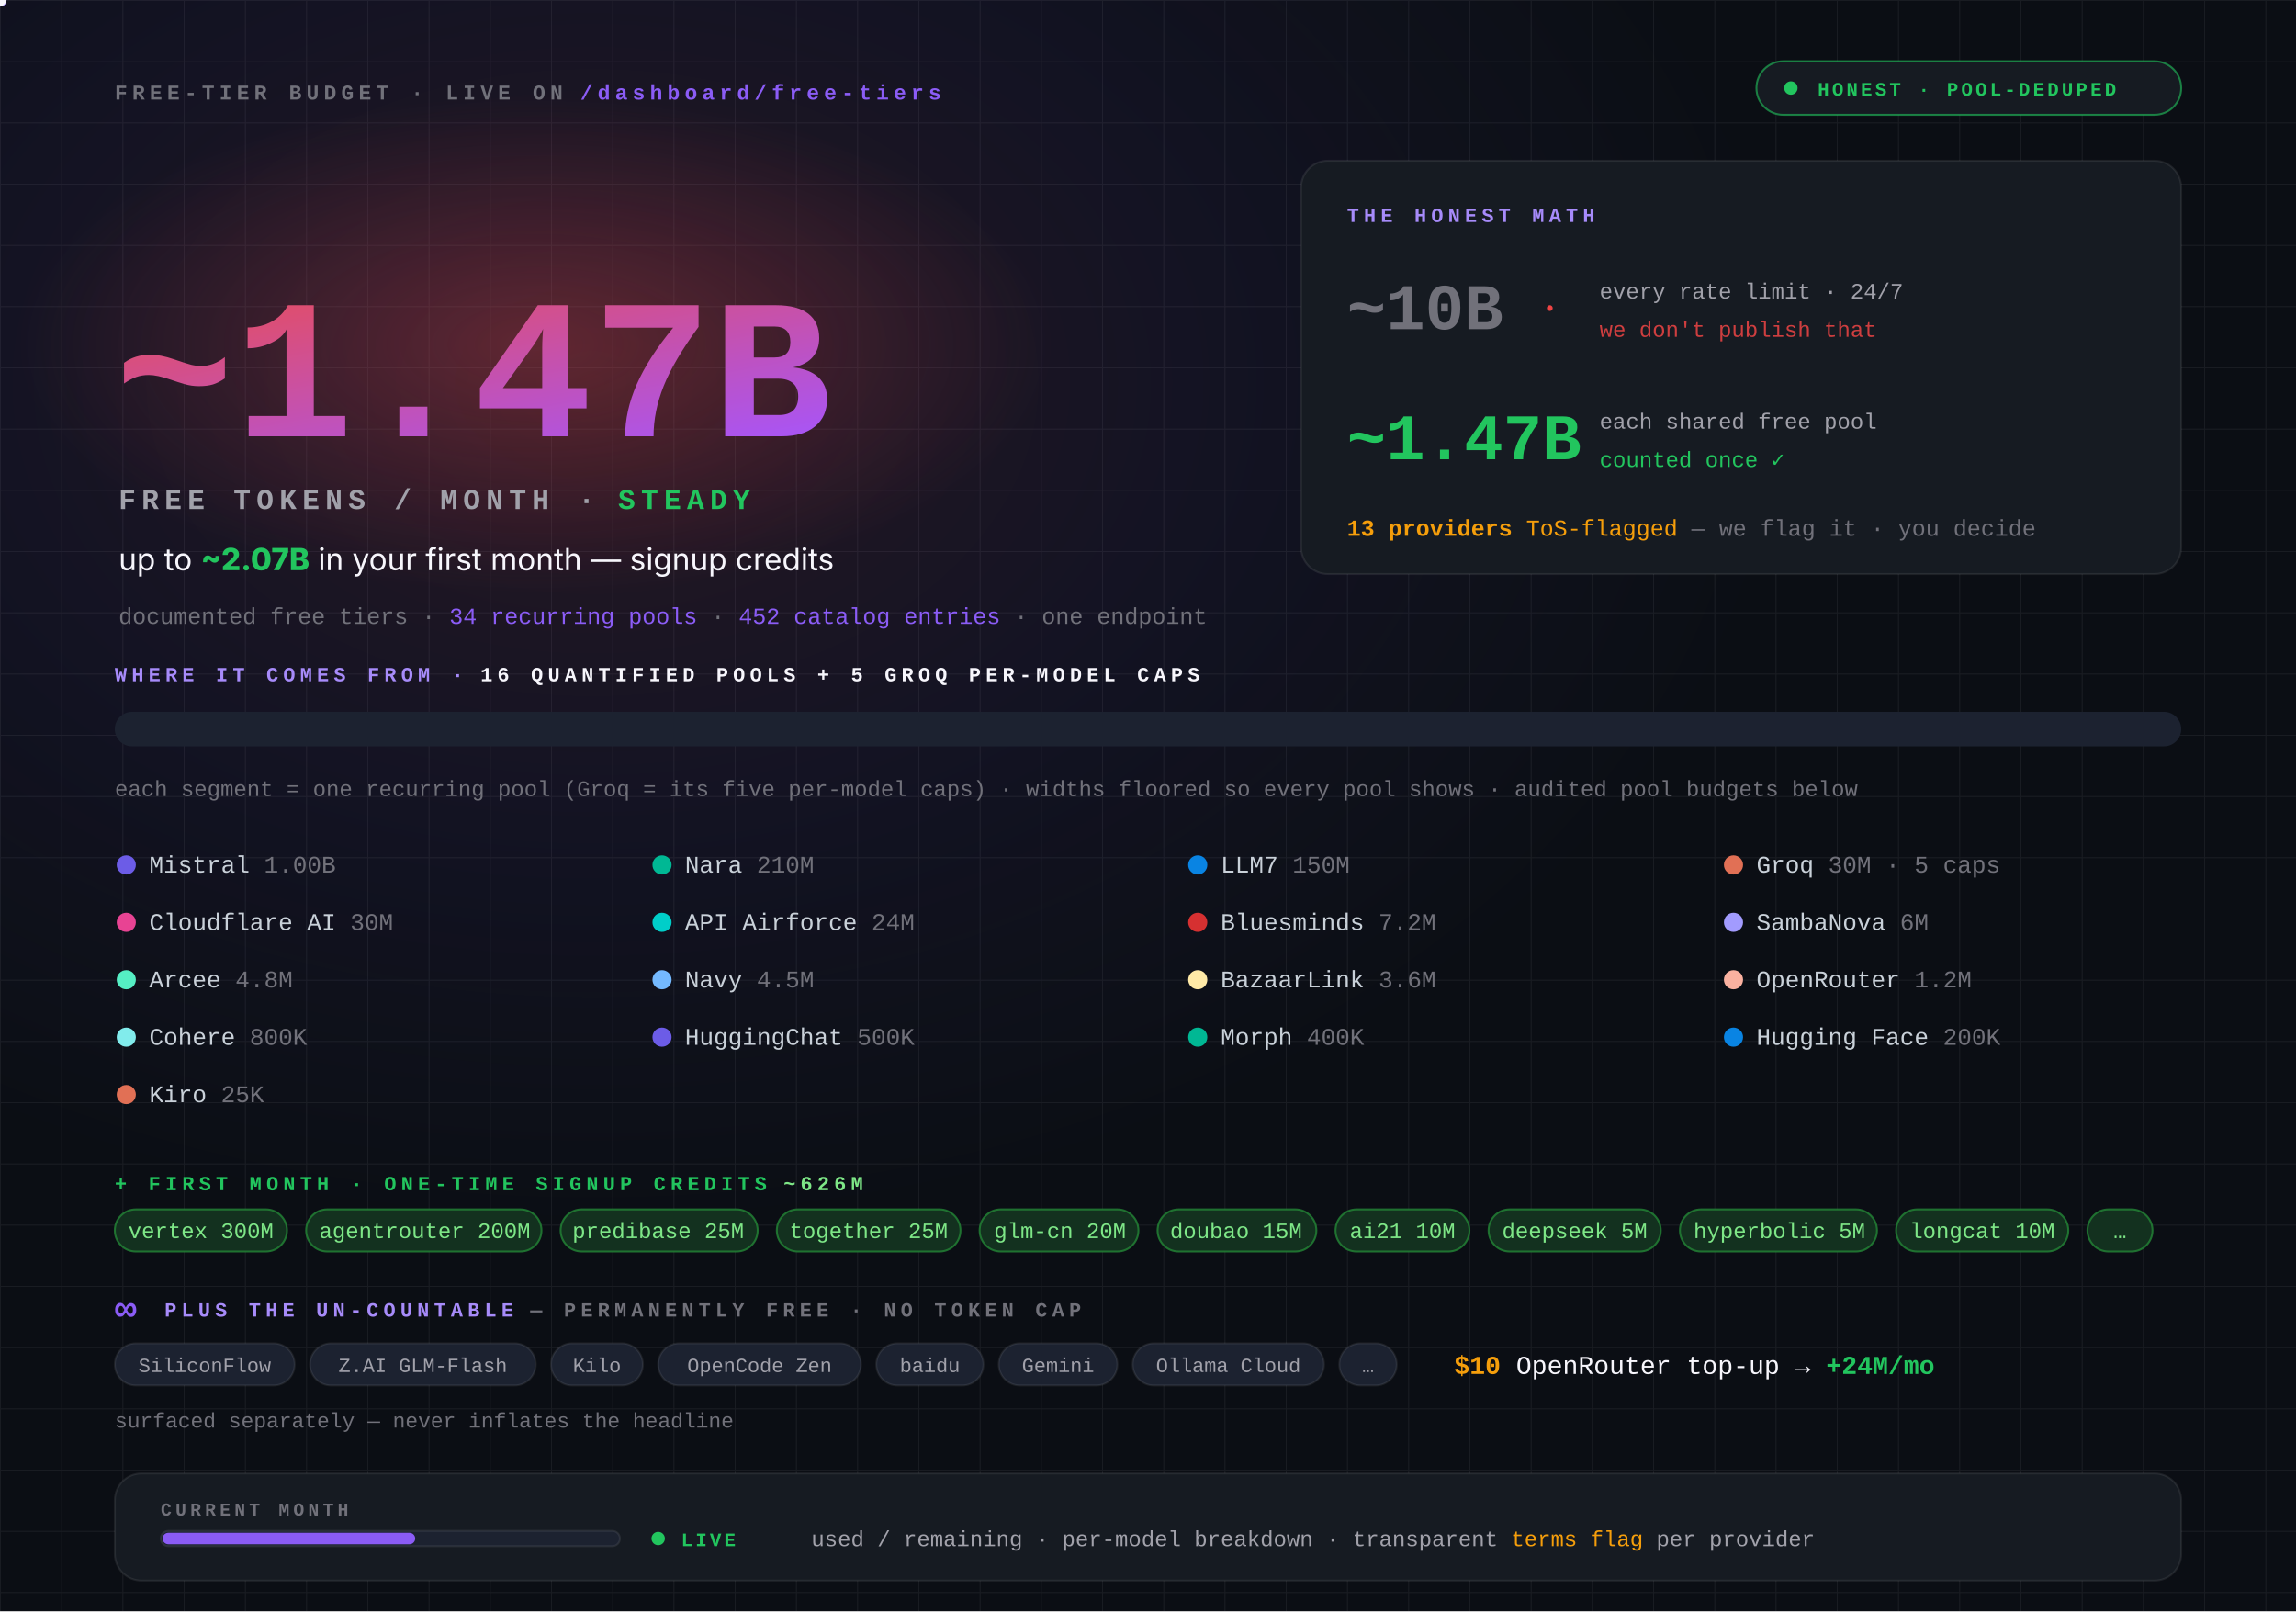
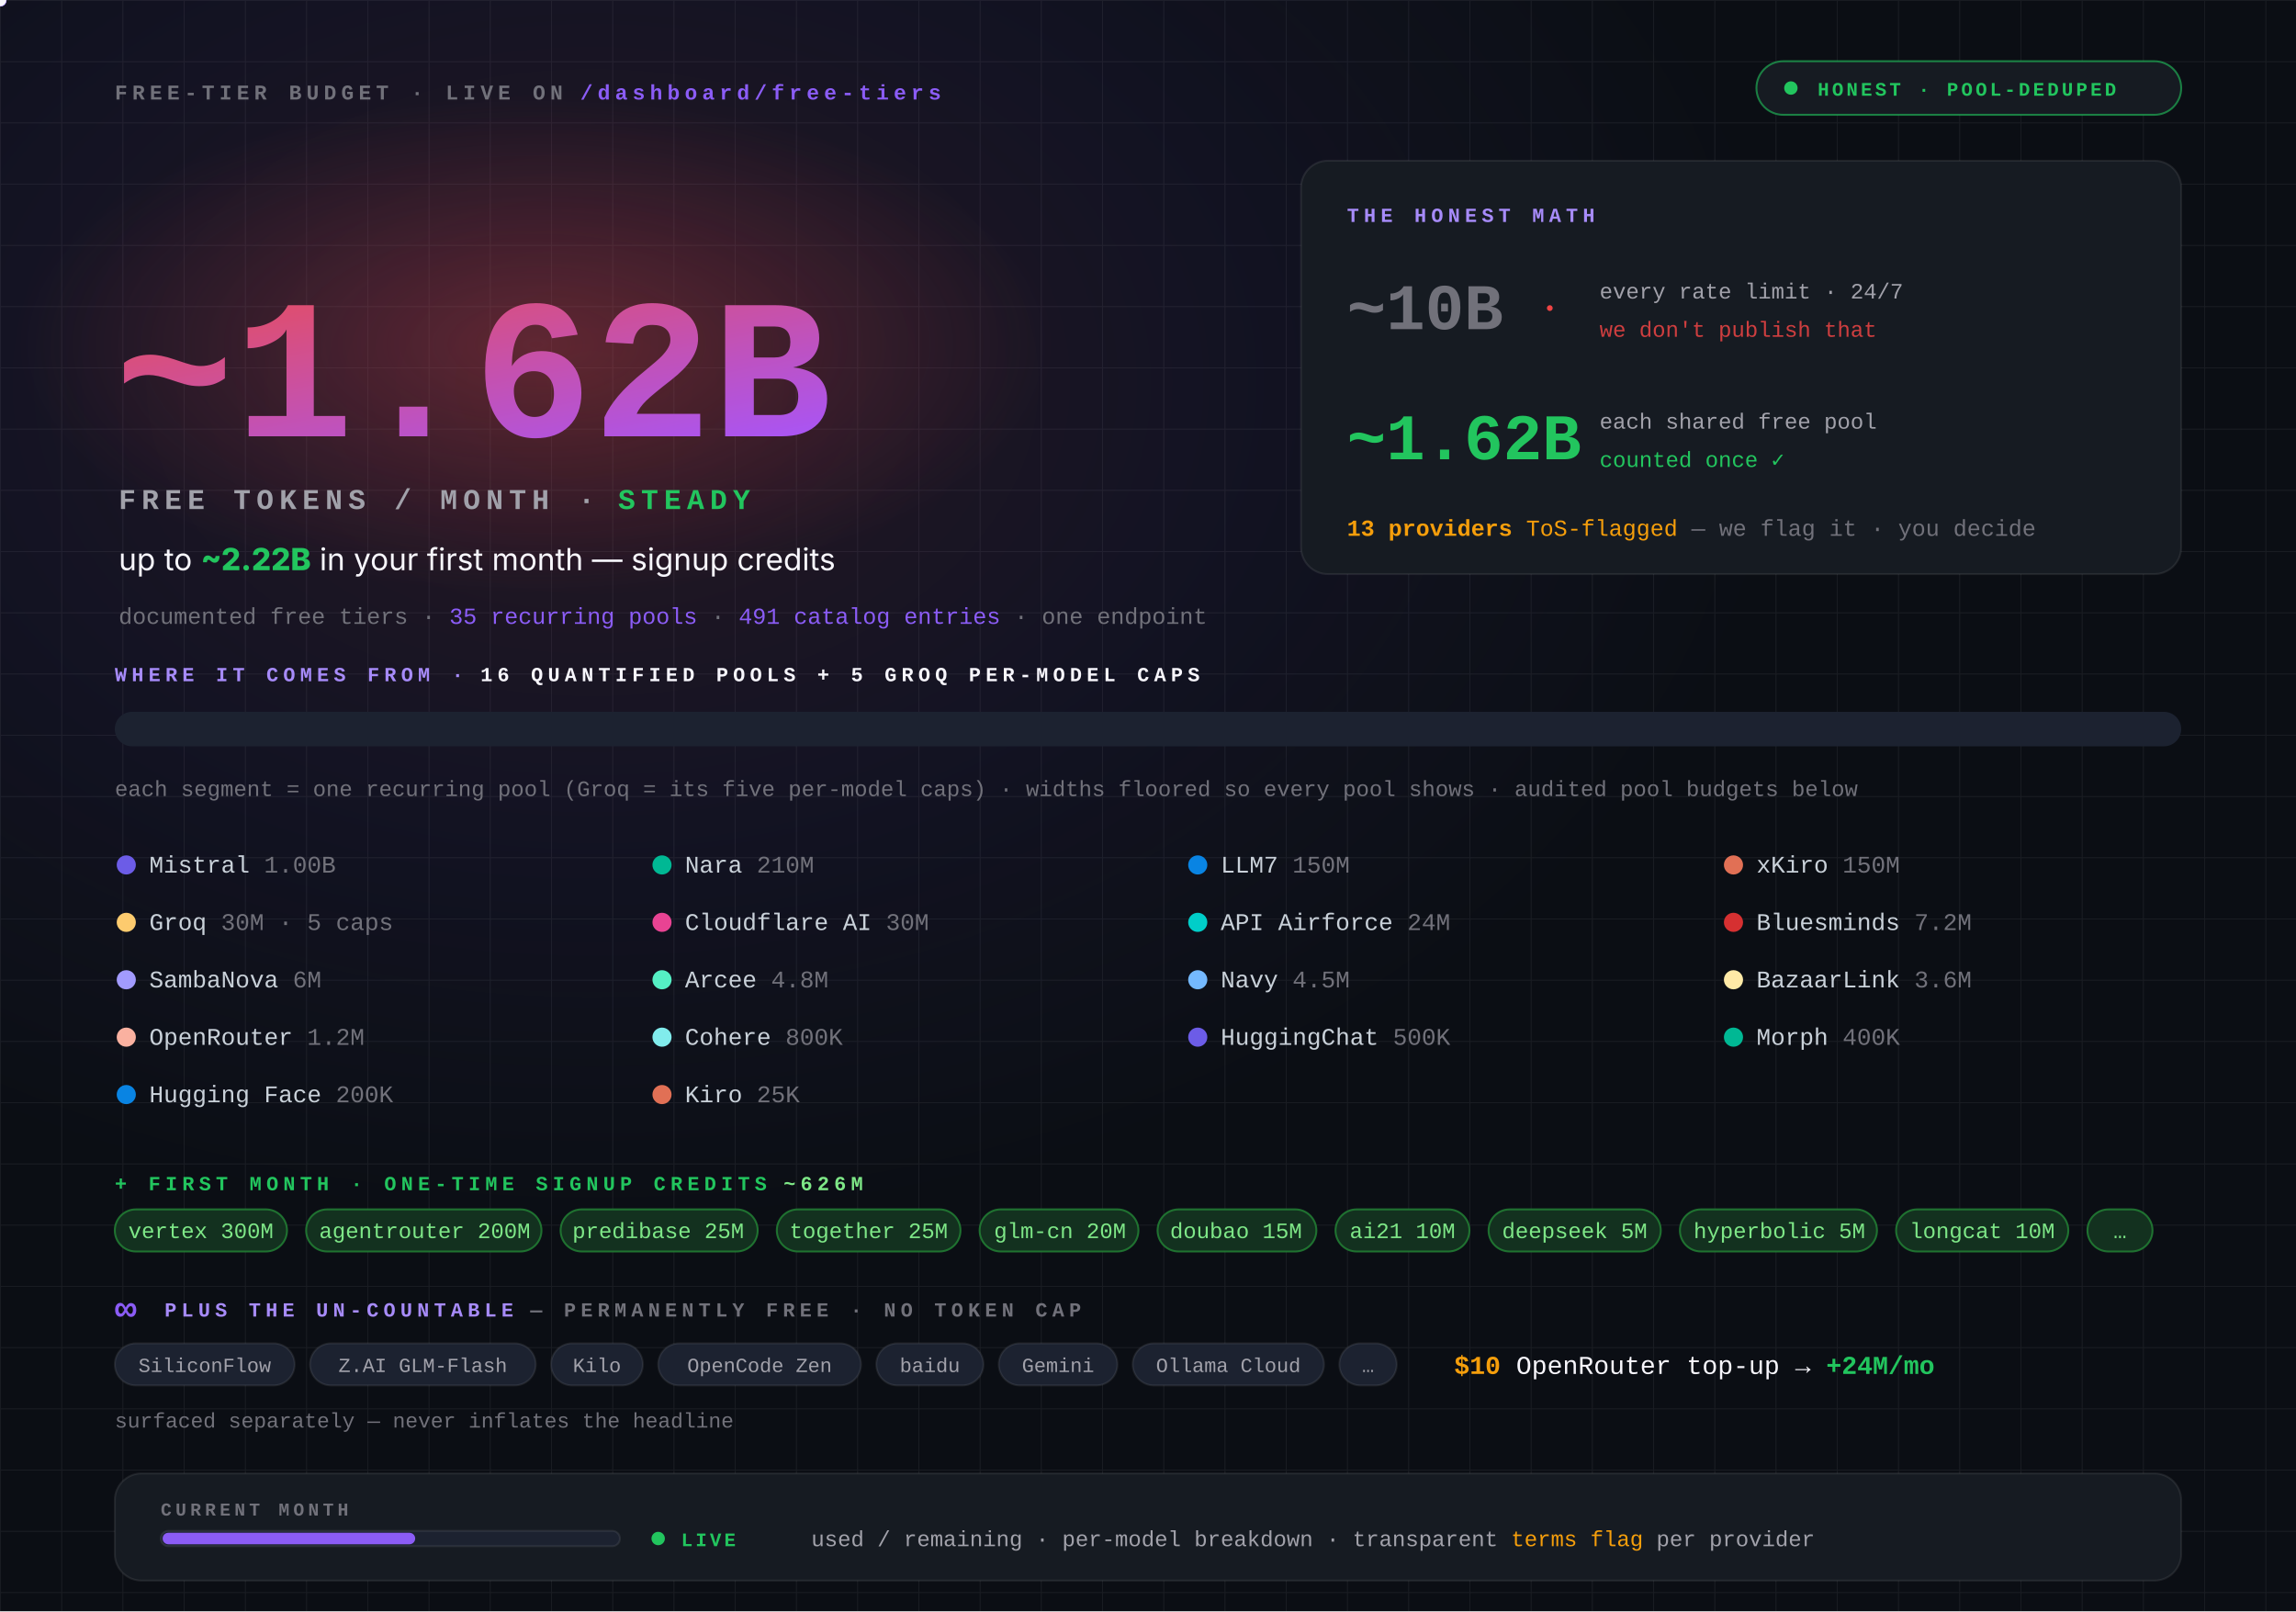
- <svg xmlns="http://www.w3.org/2000/svg" viewBox="0 0 1200 842" role="img" aria-label="OmniRoute free-tier budget: about 1.47 billion free tokens per month steady, up to about 2.07 billion in the first month with signup credits. The catalog contains 443 rows, 436 active and 7 discontinued, grouped into 34 recurring pool keys; 16 pools have a published positive monthly token budget and 18 have a zero, uncapped, or keyless budget. Honest pool-deduped math counts each shared free pool once; 13 providers carry a terms-of-service avoid flag. The 16 quantified pools plus five per-model Groq caps are Mistral 1 billion, Nara 210 million, LLM7 150 million, Groq 30 million across five per-model caps, Cloudflare AI 30 million, API Airforce 24 million, Bluesminds 7.2 million, SambaNova 6 million, Arcee 4.8 million, Navy 4.5 million, BazaarLink 3.6 million, OpenRouter 1.2 million, Cohere 800 thousand, HuggingChat 500 thousand, Morph 400 thousand, Hugging Face 200 thousand, and Kiro 25 thousand. One-time signup credits add about 601 million. Uncapped providers and the OpenRouter top-up boost are shown separately so they do not inflate the headline. A further 6 million behind regional identity verification (ModelScope) is also shown apart. Live usage remains available at /dashboard/free-tiers.">
+ <svg xmlns="http://www.w3.org/2000/svg" viewBox="0 0 1200 842" role="img" aria-label="OmniRoute free-tier budget: about 1.62 billion free tokens per month steady, up to about 2.22 billion in the first month with signup credits. The catalog contains 482 rows, 475 active and 7 discontinued, grouped into 35 recurring pool keys; 17 pools have a published positive monthly token budget and 18 have a zero, uncapped, or keyless budget. Honest pool-deduped math counts each shared free pool once; 13 providers carry a terms-of-service avoid flag. The 17 quantified pools plus five per-model Groq caps are Mistral 1 billion, Nara 210 million, LLM7 150 million, xKiro 150 million, Groq 30 million across five per-model caps, Cloudflare AI 30 million, API Airforce 24 million, Bluesminds 7.2 million, SambaNova 6 million, Arcee 4.8 million, Navy 4.5 million, BazaarLink 3.6 million, OpenRouter 1.2 million, Cohere 800 thousand, HuggingChat 500 thousand, Morph 400 thousand, Hugging Face 200 thousand, and Kiro 25 thousand. One-time signup credits add about 626 million. Uncapped providers and the OpenRouter top-up boost are shown separately so they do not inflate the headline. A further 6 million behind regional identity verification (ModelScope) is also shown apart. Live usage remains available at /dashboard/free-tiers.">
  <defs>
    <pattern id="gridPaperF" width="32" height="32" patternUnits="userSpaceOnUse">
      <path d="M 32 0 L 0 0 0 32" fill="none" stroke="#ffffff" stroke-opacity="0.06" stroke-width="1" />
    </pattern>
    <radialGradient id="bgGlowF" cx="26%" cy="24%" r="52%">
      <stop offset="0%" stop-color="#e54d5e" stop-opacity="0.14" />
      <stop offset="55%" stop-color="#8b5cf6" stop-opacity="0.06" />
      <stop offset="100%" stop-color="#6366f1" stop-opacity="0" />
    </radialGradient>
    <linearGradient id="gradBrandF" x1="0" y1="0" x2="1" y2="1">
      <stop offset="0%" stop-color="#e54d5e" />
      <stop offset="100%" stop-color="#a855f7" />
    </linearGradient>
    <radialGradient id="heroGlowF" cx="50%" cy="50%" r="50%">
      <stop offset="0%" stop-color="#e54d5e" stop-opacity="0.30" />
      <stop offset="100%" stop-color="#e54d5e" stop-opacity="0" />
    </radialGradient>
    <path id="pTk1F" d="M 44,84 C 150,112 190,146 302,168" />
    <path id="pTk2F" d="M 30,310 C 136,290 176,240 296,206" />
    <path id="pTk3F" d="M 96,436 C 186,392 208,308 314,230" />
    <clipPath id="barShapeF">
      <rect x="60" y="372" width="1080" height="18" rx="9" />
    </clipPath>
    <clipPath id="barRevF">
      <rect x="60" y="372" width="0" height="18">
        <animate attributeName="width" values="1080;0;1080;1080" keyTimes="0;0.02;0.24;1" dur="10s" repeatCount="indefinite" />
      </rect>
    </clipPath>
  </defs>
  <rect width="1200" height="842" fill="#0b0e14" />
  <rect width="1200" height="842" fill="url(#gridPaperF)" />
  <rect width="1200" height="842" fill="url(#bgGlowF)" />
  <text x="60" y="52" font-family="Consolas, 'Courier New', monospace" font-size="11" letter-spacing="2.5" font-weight="700" fill="#71717a">FREE-TIER BUDGET · LIVE ON <tspan fill="#8b5cf6">/dashboard/free-tiers</tspan>
  </text>
  <g transform="translate(918, 32)">
    <rect width="222" height="28" rx="14" fill="#161b22" stroke="#22c55e" stroke-width="1" stroke-opacity="0.6" />
    <circle cx="18" cy="14" r="3.5" fill="#22c55e">
      <animate attributeName="opacity" values="1;0.35;1" dur="1.6s" repeatCount="indefinite" />
    </circle>
    <text x="32" y="18" font-family="Consolas, 'Courier New', monospace" font-size="10" letter-spacing="1.5" font-weight="700" fill="#22c55e">HONEST · POOL-DEDUPED</text>
  </g>
  <ellipse cx="280" cy="180" rx="270" ry="130" fill="url(#heroGlowF)">
    <animate attributeName="rx" values="250;290;250" dur="4s" repeatCount="indefinite" />
  </ellipse>
  <g fill="#a78bfa">
    <circle r="3.4">
      <animateMotion dur="2.4s" repeatCount="indefinite" begin="0s">
        <mpath href="#pTk1F" />
      </animateMotion>
      <animate attributeName="opacity" values="0;1;1;0" dur="2.4s" begin="0s" repeatCount="indefinite" />
    </circle>
    <circle r="3.4">
      <animateMotion dur="2.4s" repeatCount="indefinite" begin="0.8s">
        <mpath href="#pTk2F" />
      </animateMotion>
      <animate attributeName="opacity" values="0;1;1;0" dur="2.4s" begin="0.8s" repeatCount="indefinite" />
    </circle>
    <circle r="3.4">
      <animateMotion dur="2.4s" repeatCount="indefinite" begin="1.6s">
        <mpath href="#pTk3F" />
      </animateMotion>
      <animate attributeName="opacity" values="0;1;1;0" dur="2.4s" begin="1.6s" repeatCount="indefinite" />
    </circle>
  </g>
-   <text x="60" y="228" font-family="Consolas, 'Courier New', monospace" font-size="104" font-weight="800" fill="url(#gradBrandF)">~1.47B</text>
+   <text x="60" y="228" font-family="Consolas, 'Courier New', monospace" font-size="104" font-weight="800" fill="url(#gradBrandF)">~1.62B</text>
  <text x="62" y="266" font-family="Consolas, 'Courier New', monospace" font-size="15" letter-spacing="3" font-weight="700" fill="#a1a1aa">FREE TOKENS / MONTH · <tspan fill="#22c55e">STEADY</tspan>
  </text>
-   <text x="62" y="298" font-family="Inter, 'Segoe UI', Arial, Helvetica, system-ui, sans-serif" font-size="16" fill="#F7F6FC">up to <tspan font-weight="800" fill="#22c55e">~2.07B</tspan> in your first month — signup credits</text>
-   <text x="62" y="326" font-family="Consolas, 'Courier New', monospace" font-size="12" fill="#71717a">documented free tiers · <tspan fill="#8b5cf6">34 recurring pools</tspan> · <tspan fill="#8b5cf6">452 catalog entries</tspan> · one endpoint</text>
+   <text x="62" y="298" font-family="Inter, 'Segoe UI', Arial, Helvetica, system-ui, sans-serif" font-size="16" fill="#F7F6FC">up to <tspan font-weight="800" fill="#22c55e">~2.22B</tspan> in your first month — signup credits</text>
+   <text x="62" y="326" font-family="Consolas, 'Courier New', monospace" font-size="12" fill="#71717a">documented free tiers · <tspan fill="#8b5cf6">35 recurring pools</tspan> · <tspan fill="#8b5cf6">491 catalog entries</tspan> · one endpoint</text>
  <rect x="680" y="84" width="460" height="216" rx="14" fill="#161b22" stroke="#ffffff" stroke-opacity="0.08" stroke-width="1" />
  <text x="704" y="116" font-family="Consolas, 'Courier New', monospace" font-size="10.5" letter-spacing="2.5" font-weight="700" fill="#a78bfa">THE HONEST MATH</text>
  <text x="704" y="172" font-family="Consolas, 'Courier New', monospace" font-size="34" font-weight="800" fill="#71717a">~10B</text>
  <line x1="698" y1="161" x2="810" y2="161" stroke="#ef4444" stroke-width="3" stroke-linecap="round" stroke-dasharray="112" stroke-dashoffset="112">
    <animate attributeName="stroke-dashoffset" values="0;112;0;0" keyTimes="0;0.10;0.18;1" dur="10s" repeatCount="indefinite" />
  </line>
  <text x="836" y="156" font-family="Consolas, 'Courier New', monospace" font-size="11.5" fill="#a1a1aa">every rate limit · 24/7</text>
  <text x="836" y="176" font-family="Consolas, 'Courier New', monospace" font-size="11.5" fill="#ef4444" opacity="0.85">we don't publish that</text>
-   <text x="704" y="240" font-family="Consolas, 'Courier New', monospace" font-size="34" font-weight="800" fill="#22c55e">~1.47B</text>
+   <text x="704" y="240" font-family="Consolas, 'Courier New', monospace" font-size="34" font-weight="800" fill="#22c55e">~1.62B</text>
  <text x="836" y="224" font-family="Consolas, 'Courier New', monospace" font-size="11.5" fill="#a1a1aa">each shared free pool</text>
  <text x="836" y="244" font-family="Consolas, 'Courier New', monospace" font-size="11.5" fill="#22c55e">counted once ✓</text>
  <text x="704" y="280" font-family="Consolas, 'Courier New', monospace" font-size="12" fill="#f59e0b">
    <tspan font-weight="800">13 providers</tspan> ToS-flagged <tspan fill="#71717a">— we flag it · you decide</tspan>
  </text>
  <text x="60" y="356" font-family="Consolas, 'Courier New', monospace" font-size="10.5" letter-spacing="2.5" font-weight="700" fill="#a78bfa">WHERE IT COMES FROM · <tspan fill="#F7F6FC">16 QUANTIFIED POOLS + 5 GROQ PER-MODEL CAPS</tspan>
  </text>
  <g clip-path="url(#barShapeF)">
    <rect x="60" y="372" width="1080" height="18" fill="#1c2230" />
    <g clip-path="url(#barRevF)">
-       <rect x="60.0" y="372" width="686.0" height="18" fill="#6c5ce7" />
-       <rect x="747.0" y="372" width="139.7" height="18" fill="#00b894" />
-       <rect x="887.7" y="372" width="99.8" height="18" fill="#0984e3" />
-       <rect x="988.5" y="372" width="20.0" height="18" fill="#e17055" />
-       <rect x="1009.5" y="372" width="20.0" height="18" fill="#e84393" />
-       <rect x="1030.5" y="372" width="16.0" height="18" fill="#00cec9" />
-       <rect x="1047.5" y="372" width="7.5" height="18" fill="#d63031" />
-       <rect x="1056.0" y="372" width="7.5" height="18" fill="#a29bfe" />
-       <rect x="1064.5" y="372" width="7.5" height="18" fill="#55efc4" />
-       <rect x="1073.0" y="372" width="7.5" height="18" fill="#74b9ff" />
-       <rect x="1081.5" y="372" width="7.5" height="18" fill="#ffeaa7" />
-       <rect x="1090.0" y="372" width="7.5" height="18" fill="#fab1a0" />
-       <rect x="1098.5" y="372" width="7.5" height="18" fill="#81ecec" />
-       <rect x="1107.0" y="372" width="7.5" height="18" fill="#6c5ce7" />
-       <rect x="1115.5" y="372" width="7.5" height="18" fill="#00b894" />
-       <rect x="1124.0" y="372" width="7.5" height="18" fill="#0984e3" />
+       <rect x="60.0" y="372" width="579.0" height="18" fill="#6c5ce7" />
+       <rect x="640.0" y="372" width="127.6" height="18" fill="#00b894" />
+       <rect x="768.6" y="372" width="93.3" height="18" fill="#0984e3" />
+       <rect x="862.9" y="372" width="93.3" height="18" fill="#e17055" />
+       <rect x="957.2" y="372" width="24.7" height="18" fill="#fdcb6e" />
+       <rect x="982.9" y="372" width="24.7" height="18" fill="#e84393" />
+       <rect x="1008.6" y="372" width="21.2" height="18" fill="#00cec9" />
+       <rect x="1030.8" y="372" width="11.6" height="18" fill="#d63031" />
+       <rect x="1043.4" y="372" width="10.9" height="18" fill="#a29bfe" />
+       <rect x="1055.3" y="372" width="10.2" height="18" fill="#55efc4" />
+       <rect x="1066.5" y="372" width="10.1" height="18" fill="#74b9ff" />
+       <rect x="1077.6" y="372" width="9.6" height="18" fill="#ffeaa7" />
+       <rect x="1088.2" y="372" width="8.2" height="18" fill="#fab1a0" />
+       <rect x="1097.4" y="372" width="8.0" height="18" fill="#81ecec" />
+       <rect x="1106.4" y="372" width="7.8" height="18" fill="#6c5ce7" />
+       <rect x="1115.2" y="372" width="7.7" height="18" fill="#00b894" />
+       <rect x="1123.9" y="372" width="7.6" height="18" fill="#0984e3" />
      <rect x="1132.5" y="372" width="7.5" height="18" fill="#e17055" />
    </g>
  </g>
  <circle r="3.2" fill="#F7F6FC">
    <animateMotion path="M 60,381 L 1140,381" keyPoints="0;0;1;1" keyTimes="0;0.02;0.24;1" calcMode="linear" dur="10s" repeatCount="indefinite" />
    <animate attributeName="opacity" values="0;1;1;0;0" keyTimes="0;0.02;0.23;0.26;1" dur="10s" repeatCount="indefinite" />
  </circle>
  <text x="60" y="416" font-family="Consolas, 'Courier New', monospace" font-size="11.5" fill="#71717a">each segment = one recurring pool (Groq = its five per-model caps) · widths floored so every pool shows · audited pool budgets below</text>
  <g font-family="Consolas, 'Courier New', monospace" font-size="12.5">
    <circle cx="66" cy="452" r="5" fill="#6c5ce7" />
    <text x="78" y="456" fill="#c9d1d9">Mistral <tspan fill="#71717a">1.00B</tspan>
    </text>
    <circle cx="346" cy="452" r="5" fill="#00b894" />
    <text x="358" y="456" fill="#c9d1d9">Nara <tspan fill="#71717a">210M</tspan>
    </text>
    <circle cx="626" cy="452" r="5" fill="#0984e3" />
    <text x="638" y="456" fill="#c9d1d9">LLM7 <tspan fill="#71717a">150M</tspan>
    </text>
    <circle cx="906" cy="452" r="5" fill="#e17055" />
-     <text x="918" y="456" fill="#c9d1d9">Groq <tspan fill="#71717a">30M · 5 caps</tspan>
-     </text>
-     <circle cx="66" cy="482" r="5" fill="#e84393" />
-     <text x="78" y="486" fill="#c9d1d9">Cloudflare AI <tspan fill="#71717a">30M</tspan>
-     </text>
-     <circle cx="346" cy="482" r="5" fill="#00cec9" />
-     <text x="358" y="486" fill="#c9d1d9">API Airforce <tspan fill="#71717a">24M</tspan>
-     </text>
-     <circle cx="626" cy="482" r="5" fill="#d63031" />
-     <text x="638" y="486" fill="#c9d1d9">Bluesminds <tspan fill="#71717a">7.2M</tspan>
-     </text>
-     <circle cx="906" cy="482" r="5" fill="#a29bfe" />
-     <text x="918" y="486" fill="#c9d1d9">SambaNova <tspan fill="#71717a">6M</tspan>
-     </text>
-     <circle cx="66" cy="512" r="5" fill="#55efc4" />
-     <text x="78" y="516" fill="#c9d1d9">Arcee <tspan fill="#71717a">4.8M</tspan>
-     </text>
-     <circle cx="346" cy="512" r="5" fill="#74b9ff" />
-     <text x="358" y="516" fill="#c9d1d9">Navy <tspan fill="#71717a">4.5M</tspan>
-     </text>
-     <circle cx="626" cy="512" r="5" fill="#ffeaa7" />
-     <text x="638" y="516" fill="#c9d1d9">BazaarLink <tspan fill="#71717a">3.6M</tspan>
-     </text>
-     <circle cx="906" cy="512" r="5" fill="#fab1a0" />
-     <text x="918" y="516" fill="#c9d1d9">OpenRouter <tspan fill="#71717a">1.2M</tspan>
-     </text>
-     <circle cx="66" cy="542" r="5" fill="#81ecec" />
-     <text x="78" y="546" fill="#c9d1d9">Cohere <tspan fill="#71717a">800K</tspan>
-     </text>
-     <circle cx="346" cy="542" r="5" fill="#6c5ce7" />
-     <text x="358" y="546" fill="#c9d1d9">HuggingChat <tspan fill="#71717a">500K</tspan>
-     </text>
-     <circle cx="626" cy="542" r="5" fill="#00b894" />
-     <text x="638" y="546" fill="#c9d1d9">Morph <tspan fill="#71717a">400K</tspan>
-     </text>
-     <circle cx="906" cy="542" r="5" fill="#0984e3" />
-     <text x="918" y="546" fill="#c9d1d9">Hugging Face <tspan fill="#71717a">200K</tspan>
-     </text>
-     <circle cx="66" cy="572" r="5" fill="#e17055" />
-     <text x="78" y="576" fill="#c9d1d9">Kiro <tspan fill="#71717a">25K</tspan>
+     <text x="918" y="456" fill="#c9d1d9">xKiro <tspan fill="#71717a">150M</tspan>
+     </text>
+     <circle cx="66" cy="482" r="5" fill="#fdcb6e" />
+     <text x="78" y="486" fill="#c9d1d9">Groq <tspan fill="#71717a">30M · 5 caps</tspan>
+     </text>
+     <circle cx="346" cy="482" r="5" fill="#e84393" />
+     <text x="358" y="486" fill="#c9d1d9">Cloudflare AI <tspan fill="#71717a">30M</tspan>
+     </text>
+     <circle cx="626" cy="482" r="5" fill="#00cec9" />
+     <text x="638" y="486" fill="#c9d1d9">API Airforce <tspan fill="#71717a">24M</tspan>
+     </text>
+     <circle cx="906" cy="482" r="5" fill="#d63031" />
+     <text x="918" y="486" fill="#c9d1d9">Bluesminds <tspan fill="#71717a">7.2M</tspan>
+     </text>
+     <circle cx="66" cy="512" r="5" fill="#a29bfe" />
+     <text x="78" y="516" fill="#c9d1d9">SambaNova <tspan fill="#71717a">6M</tspan>
+     </text>
+     <circle cx="346" cy="512" r="5" fill="#55efc4" />
+     <text x="358" y="516" fill="#c9d1d9">Arcee <tspan fill="#71717a">4.8M</tspan>
+     </text>
+     <circle cx="626" cy="512" r="5" fill="#74b9ff" />
+     <text x="638" y="516" fill="#c9d1d9">Navy <tspan fill="#71717a">4.5M</tspan>
+     </text>
+     <circle cx="906" cy="512" r="5" fill="#ffeaa7" />
+     <text x="918" y="516" fill="#c9d1d9">BazaarLink <tspan fill="#71717a">3.6M</tspan>
+     </text>
+     <circle cx="66" cy="542" r="5" fill="#fab1a0" />
+     <text x="78" y="546" fill="#c9d1d9">OpenRouter <tspan fill="#71717a">1.2M</tspan>
+     </text>
+     <circle cx="346" cy="542" r="5" fill="#81ecec" />
+     <text x="358" y="546" fill="#c9d1d9">Cohere <tspan fill="#71717a">800K</tspan>
+     </text>
+     <circle cx="626" cy="542" r="5" fill="#6c5ce7" />
+     <text x="638" y="546" fill="#c9d1d9">HuggingChat <tspan fill="#71717a">500K</tspan>
+     </text>
+     <circle cx="906" cy="542" r="5" fill="#00b894" />
+     <text x="918" y="546" fill="#c9d1d9">Morph <tspan fill="#71717a">400K</tspan>
+     </text>
+     <circle cx="66" cy="572" r="5" fill="#0984e3" />
+     <text x="78" y="576" fill="#c9d1d9">Hugging Face <tspan fill="#71717a">200K</tspan>
+     </text>
+     <circle cx="346" cy="572" r="5" fill="#e17055" />
+     <text x="358" y="576" fill="#c9d1d9">Kiro <tspan fill="#71717a">25K</tspan>
    </text>
  </g>
  <text x="60" y="622" font-family="Consolas, 'Courier New', monospace" font-size="10.5" letter-spacing="2.5" font-weight="700" fill="#22c55e">+ FIRST MONTH · ONE-TIME SIGNUP CREDITS <tspan fill="#7ee787">~626M</tspan>
  </text>
  <g font-family="Consolas, 'Courier New', monospace">
    <rect x="60" y="632" width="90" height="22" rx="11" fill="#13311f" stroke="#238636" stroke-opacity="0.8" />
    <text x="105" y="647" font-size="11.5" fill="#7ee787" text-anchor="middle">vertex 300M</text>
    <rect x="160" y="632" width="123" height="22" rx="11" fill="#13311f" stroke="#238636" stroke-opacity="0.8" />
    <text x="222" y="647" font-size="11.5" fill="#7ee787" text-anchor="middle">agentrouter 200M</text>
    <rect x="293" y="632" width="103" height="22" rx="11" fill="#13311f" stroke="#238636" stroke-opacity="0.8" />
    <text x="344" y="647" font-size="11.5" fill="#7ee787" text-anchor="middle">predibase 25M</text>
    <rect x="406" y="632" width="96" height="22" rx="11" fill="#13311f" stroke="#238636" stroke-opacity="0.8" />
    <text x="454" y="647" font-size="11.5" fill="#7ee787" text-anchor="middle">together 25M</text>
    <rect x="512" y="632" width="83" height="22" rx="11" fill="#13311f" stroke="#238636" stroke-opacity="0.8" />
    <text x="554" y="647" font-size="11.5" fill="#7ee787" text-anchor="middle">glm-cn 20M</text>
    <rect x="605" y="632" width="83" height="22" rx="11" fill="#13311f" stroke="#238636" stroke-opacity="0.8" />
    <text x="646" y="647" font-size="11.5" fill="#7ee787" text-anchor="middle">doubao 15M</text>
    <rect x="698" y="632" width="70" height="22" rx="11" fill="#13311f" stroke="#238636" stroke-opacity="0.8" />
    <text x="733" y="647" font-size="11.5" fill="#7ee787" text-anchor="middle">ai21 10M</text>
    <rect x="778" y="632" width="90" height="22" rx="11" fill="#13311f" stroke="#238636" stroke-opacity="0.8" />
    <text x="823" y="647" font-size="11.5" fill="#7ee787" text-anchor="middle">deepseek 5M</text>
    <rect x="878" y="632" width="103" height="22" rx="11" fill="#13311f" stroke="#238636" stroke-opacity="0.8" />
    <text x="930" y="647" font-size="11.5" fill="#7ee787" text-anchor="middle">hyperbolic 5M</text>
    <rect x="991" y="632" width="90" height="22" rx="11" fill="#13311f" stroke="#238636" stroke-opacity="0.8" />
    <text x="1036" y="647" font-size="11.5" fill="#7ee787" text-anchor="middle">longcat 10M</text>
    <rect x="1091" y="632" width="34" height="22" rx="11" fill="#13311f" stroke="#238636" stroke-opacity="0.8" />
    <text x="1108" y="647" font-size="11.5" fill="#7ee787" text-anchor="middle">…</text>
  </g>
  <text x="60" y="690" font-family="Consolas, 'Courier New', monospace" font-size="19" font-weight="800" fill="#8b5cf6">∞<animate attributeName="opacity" values="1;0.55;1" dur="4s" repeatCount="indefinite" />
  </text>
  <text x="86" y="688" font-family="Consolas, 'Courier New', monospace" font-size="10.5" letter-spacing="2.5" font-weight="700" fill="#a78bfa">PLUS THE UN-COUNTABLE <tspan fill="#71717a">— PERMANENTLY FREE · NO TOKEN CAP</tspan>
  </text>
  <g font-family="Consolas, 'Courier New', monospace" font-size="10.5" fill="#a1a1aa">
    <rect x="60" y="702" width="94" height="22" rx="11" fill="#1c2230" stroke="#ffffff" stroke-opacity="0.08" />
    <text x="107" y="717" text-anchor="middle">SiliconFlow</text>
    <rect x="162" y="702" width="118" height="22" rx="11" fill="#1c2230" stroke="#ffffff" stroke-opacity="0.08" />
    <text x="221" y="717" text-anchor="middle">Z.AI GLM-Flash</text>
    <rect x="288" y="702" width="48" height="22" rx="11" fill="#1c2230" stroke="#ffffff" stroke-opacity="0.08" />
    <text x="312" y="717" text-anchor="middle">Kilo</text>
    <rect x="344" y="702" width="106" height="22" rx="11" fill="#1c2230" stroke="#ffffff" stroke-opacity="0.08" />
    <text x="397" y="717" text-anchor="middle">OpenCode Zen</text>
    <rect x="458" y="702" width="56" height="22" rx="11" fill="#1c2230" stroke="#ffffff" stroke-opacity="0.08" />
    <text x="486" y="717" text-anchor="middle">baidu</text>
    <rect x="522" y="702" width="62" height="22" rx="11" fill="#1c2230" stroke="#ffffff" stroke-opacity="0.08" />
    <text x="553" y="717" text-anchor="middle">Gemini</text>
    <rect x="592" y="702" width="100" height="22" rx="11" fill="#1c2230" stroke="#ffffff" stroke-opacity="0.08" />
    <text x="642" y="717" text-anchor="middle">Ollama Cloud</text>
    <rect x="700" y="702" width="30" height="22" rx="11" fill="#1c2230" stroke="#ffffff" stroke-opacity="0.08" />
    <text x="715" y="717" text-anchor="middle">…</text>
  </g>
  <text x="760" y="718" font-family="Consolas, 'Courier New', monospace" font-size="13.5" fill="#F7F6FC">
    <tspan fill="#f59e0b" font-weight="700">$10</tspan> OpenRouter top-up → <tspan fill="#22c55e" font-weight="700">+24M/mo</tspan>
  </text>
  <text x="60" y="746" font-family="Consolas, 'Courier New', monospace" font-size="11" fill="#71717a">surfaced separately — never inflates the headline</text>
  <rect x="60" y="770" width="1080" height="56" rx="14" fill="#161b22" stroke="#ffffff" stroke-opacity="0.08" stroke-width="1" />
  <text x="84" y="792" font-family="Consolas, 'Courier New', monospace" font-size="9.5" letter-spacing="2" font-weight="700" fill="#71717a">CURRENT MONTH</text>
  <rect x="84" y="800" width="240" height="8" rx="4" fill="#1c2230" stroke="#ffffff" stroke-opacity="0.08" stroke-width="1" />
  <rect x="85" y="801" width="132" height="6" rx="3" fill="#8b5cf6" />
  <circle r="2.6" fill="#F7F6FC">
    <animateMotion path="M 85,804 L 217,804" dur="3s" repeatCount="indefinite" />
    <animate attributeName="opacity" values="0;1;1;0" dur="3s" repeatCount="indefinite" />
  </circle>
  <circle cx="344" cy="804" r="3.5" fill="#22c55e">
    <animate attributeName="opacity" values="1;0.3;1" dur="1.2s" repeatCount="indefinite" />
  </circle>
  <text x="356" y="808" font-family="Consolas, 'Courier New', monospace" font-size="10" letter-spacing="1.5" font-weight="700" fill="#22c55e">LIVE</text>
  <text x="424" y="808" font-family="Consolas, 'Courier New', monospace" font-size="11.5" fill="#a1a1aa">used / remaining · per-model breakdown · transparent <tspan fill="#f59e0b">terms flag</tspan> per provider</text>
</svg>
